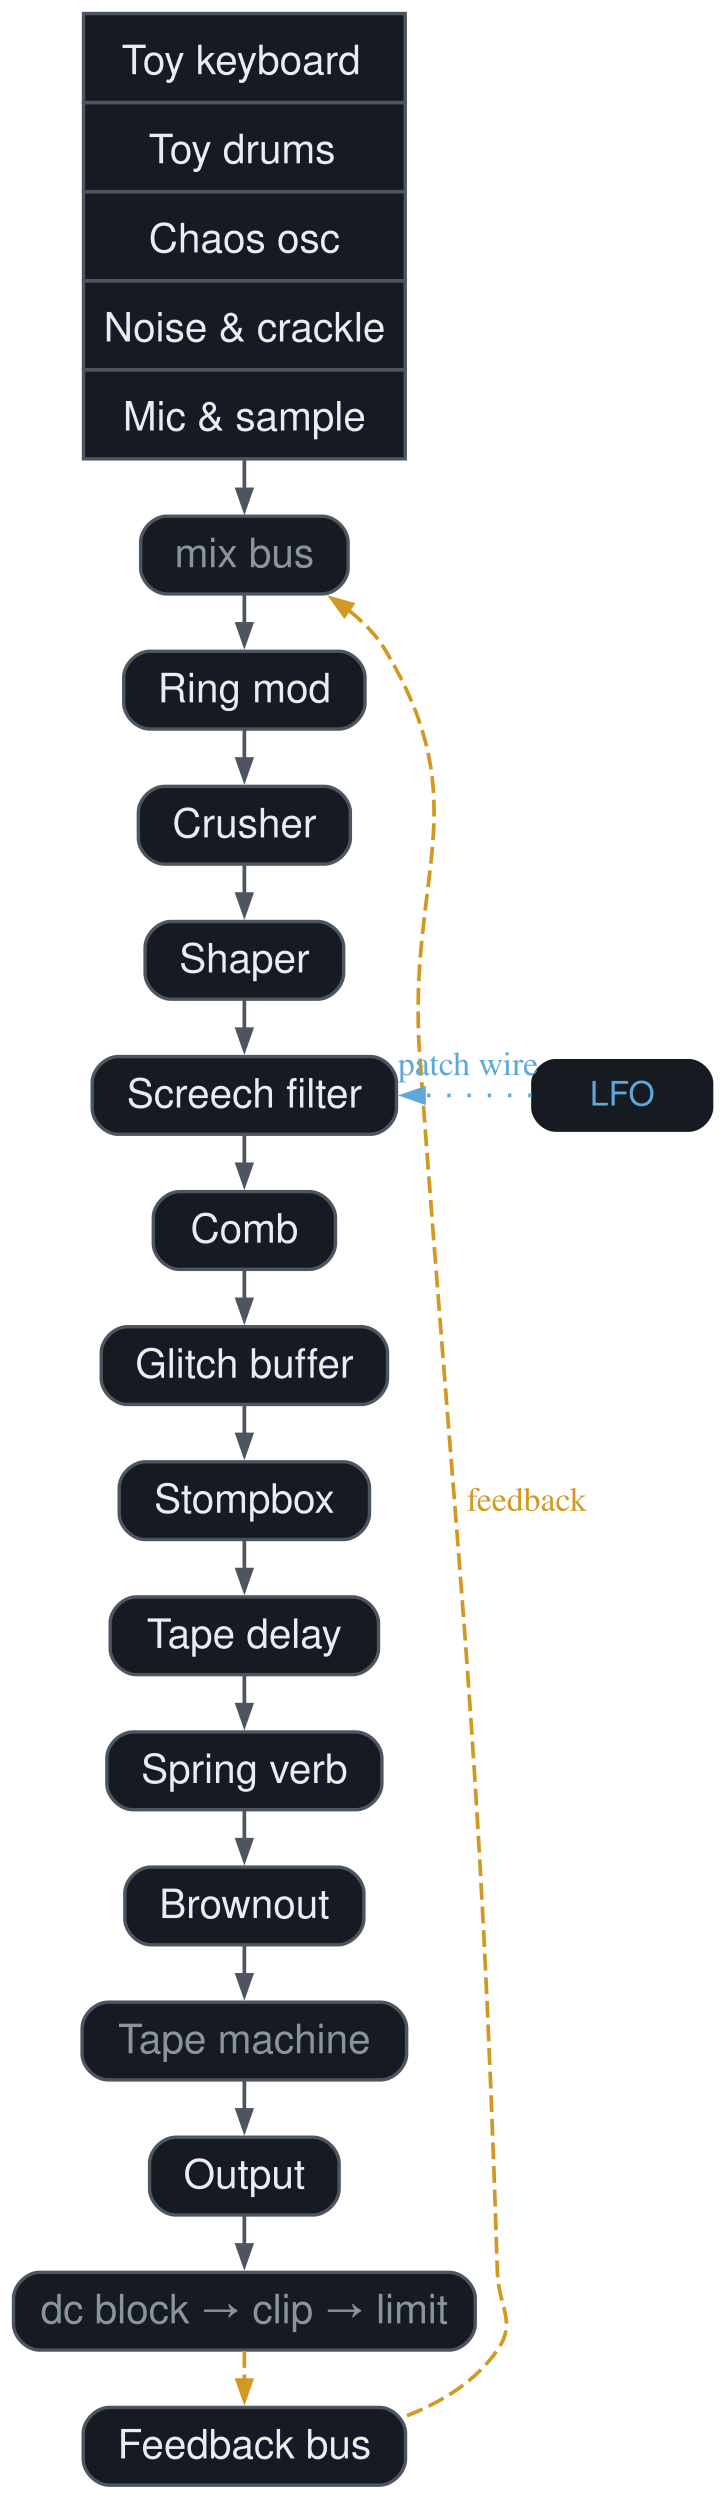
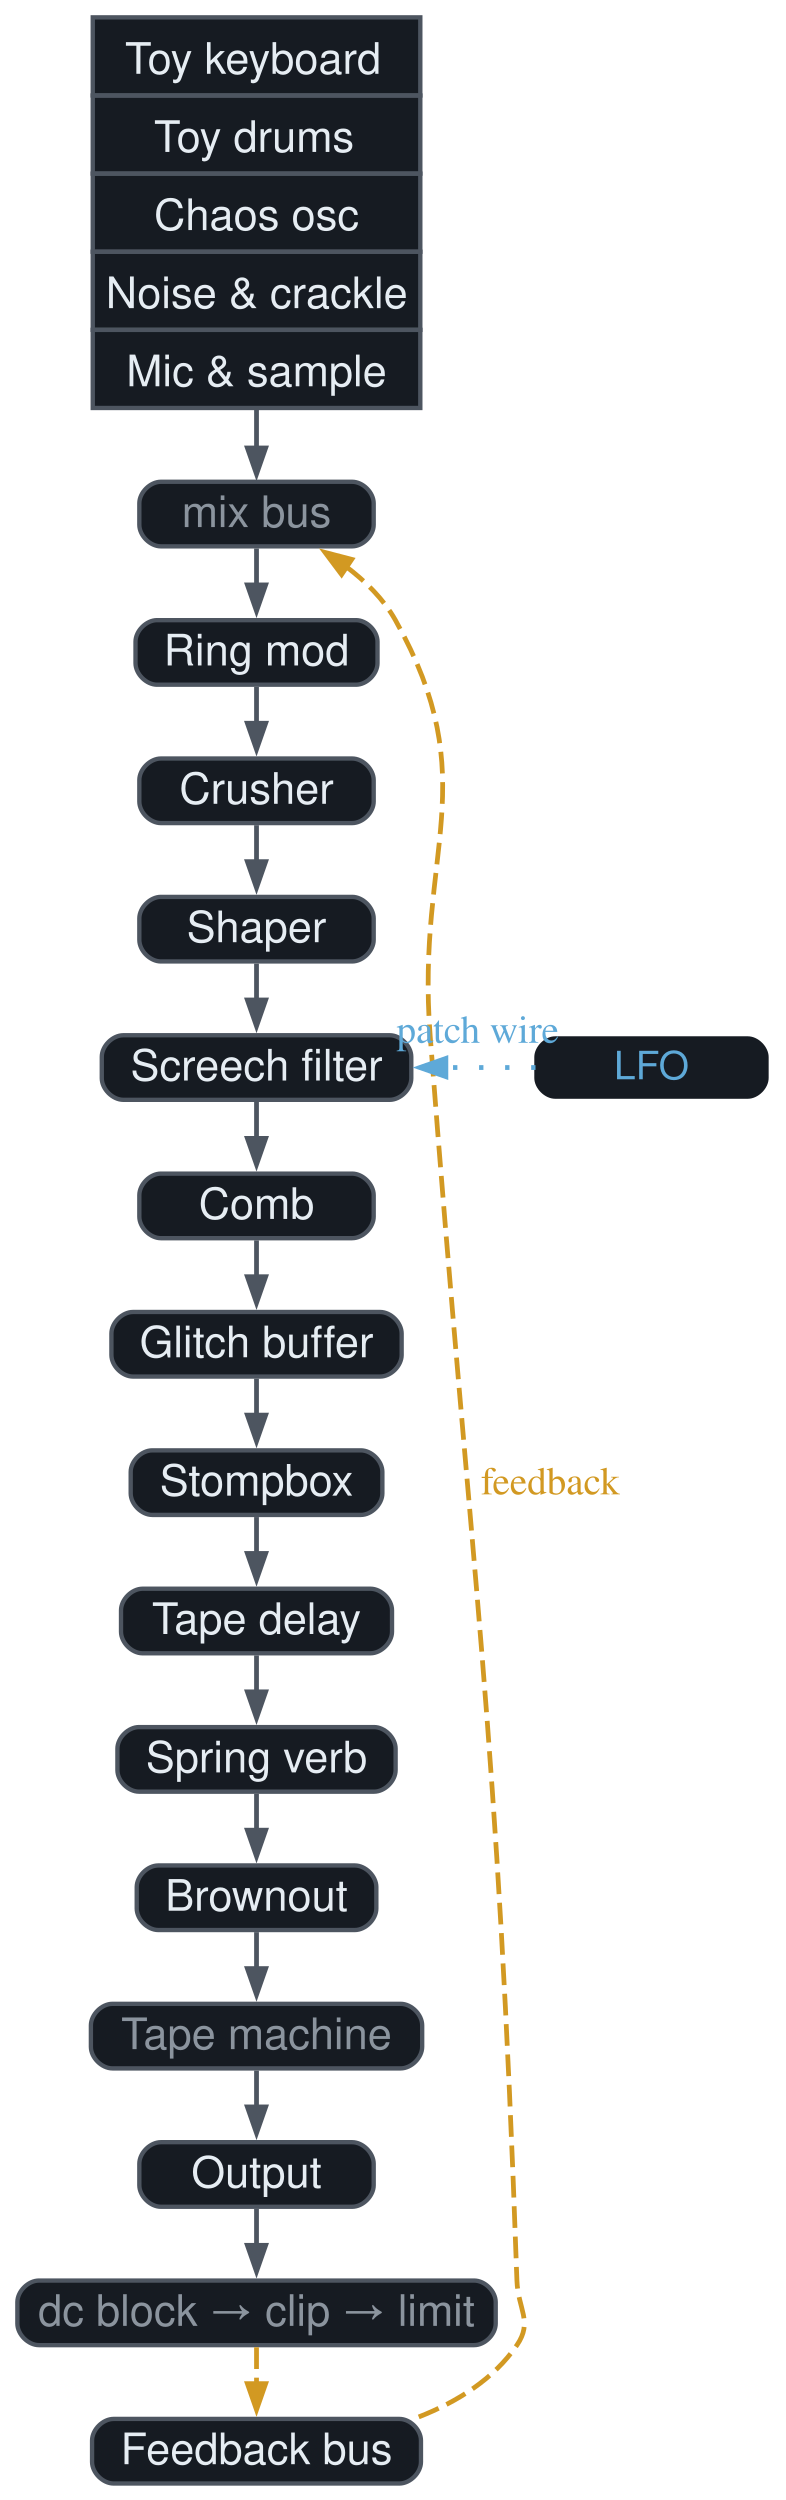
- <svg xmlns="http://www.w3.org/2000/svg" xmlns:xlink="http://www.w3.org/1999/xlink" width="215pt" height="741pt" viewBox="0.00 0.00 215.00 741.00">
-   <g id="graph0" class="graph" transform="scale(1 1) rotate(0) translate(4 736.6)">
+ <svg xmlns="http://www.w3.org/2000/svg" xmlns:xlink="http://www.w3.org/1999/xlink" width="181pt" height="576pt" viewBox="0.00 0.00 181.00 576.00">
+   <g id="graph0" class="graph" transform="scale(1 1) rotate(0) translate(4 572.2)">
    <g id="node1" class="node">
-       <path fill="#161b22" stroke="none" d="M104.11,-732.6C104.11,-732.6 32.75,-732.6 32.75,-732.6 26.75,-732.6 20.75,-726.6 20.75,-720.6 20.75,-720.6 20.75,-612.6 20.75,-612.6 20.75,-606.6 26.75,-600.6 32.75,-600.6 32.75,-600.6 104.11,-600.6 104.11,-600.6 110.11,-600.6 116.11,-606.6 116.11,-612.6 116.11,-612.6 116.11,-720.6 116.11,-720.6 116.11,-726.6 110.11,-732.6 104.11,-732.6" />
-       <polygon fill="#161b22" stroke="none" points="20.75,-600.6 20.75,-732.6 116.11,-732.6 116.11,-600.6 20.75,-600.6" />
+       <path fill="#161b22" stroke="none" d="M80.84,-568.2C80.84,-568.2 29.37,-568.2 29.37,-568.2 23.37,-568.2 17.37,-562.2 17.37,-556.2 17.37,-556.2 17.37,-490.2 17.37,-490.2 17.37,-484.2 23.37,-478.2 29.37,-478.2 29.37,-478.2 80.84,-478.2 80.84,-478.2 86.84,-478.2 92.84,-484.2 92.84,-490.2 92.84,-490.2 92.84,-556.2 92.84,-556.2 92.84,-562.2 86.84,-568.2 80.84,-568.2" />
+       <polygon fill="#161b22" stroke="none" points="17.37,-478.2 17.37,-568.2 92.84,-568.2 92.84,-478.2 17.37,-478.2" />
      <g id="a_node1_5">
        <a xlink:href="#group-Toy-keyboard" xlink:title="Toy keyboard">
-           <polygon fill="none" stroke="#4d5560" points="20.75,-706.2 20.75,-732.6 116.11,-732.6 116.11,-706.2 20.75,-706.2" />
-           <text xml:space="preserve" text-anchor="start" x="32.08" y="-714.6" font-family="Helvetica,sans-Serif" font-size="12.00" fill="#e6edf3">Toy keyboard</text>
+           <polygon fill="none" stroke="#4d5560" points="17.37,-550.2 17.37,-568.2 92.84,-568.2 92.84,-550.2 17.37,-550.2" />
+           <text xml:space="preserve" text-anchor="start" x="24.81" y="-555.2" font-family="Helvetica,sans-Serif" font-size="10.00" fill="#e6edf3">Toy keyboard</text>
        </a>
      </g>
      <g id="a_node1_6">
        <a xlink:href="#group-Toy-drums" xlink:title="Toy drums">
-           <polygon fill="none" stroke="#4d5560" points="20.75,-679.8 20.75,-706.2 116.11,-706.2 116.11,-679.8 20.75,-679.8" />
-           <text xml:space="preserve" text-anchor="start" x="40.09" y="-688.2" font-family="Helvetica,sans-Serif" font-size="12.00" fill="#e6edf3">Toy drums</text>
+           <polygon fill="none" stroke="#4d5560" points="17.37,-532.2 17.37,-550.2 92.84,-550.2 92.84,-532.2 17.37,-532.2" />
+           <text xml:space="preserve" text-anchor="start" x="31.49" y="-537.2" font-family="Helvetica,sans-Serif" font-size="10.00" fill="#e6edf3">Toy drums</text>
        </a>
      </g>
      <g id="a_node1_7">
        <a xlink:href="#group-Chaos-osc" xlink:title="Chaos osc">
-           <polygon fill="none" stroke="#4d5560" points="20.75,-653.4 20.75,-679.8 116.11,-679.8 116.11,-653.4 20.75,-653.4" />
-           <text xml:space="preserve" text-anchor="start" x="40.08" y="-661.8" font-family="Helvetica,sans-Serif" font-size="12.00" fill="#e6edf3">Chaos osc</text>
+           <polygon fill="none" stroke="#4d5560" points="17.37,-514.2 17.37,-532.2 92.84,-532.2 92.84,-514.2 17.37,-514.2" />
+           <text xml:space="preserve" text-anchor="start" x="31.48" y="-519.2" font-family="Helvetica,sans-Serif" font-size="10.00" fill="#e6edf3">Chaos osc</text>
        </a>
      </g>
      <g id="a_node1_8">
        <a xlink:href="#group-Noise-crackle" xlink:title="Noise &amp; crackle">
-           <polygon fill="none" stroke="#4d5560" points="20.75,-627 20.75,-653.4 116.11,-653.4 116.11,-627 20.75,-627" />
-           <text xml:space="preserve" text-anchor="start" x="26.75" y="-635.4" font-family="Helvetica,sans-Serif" font-size="12.00" fill="#e6edf3">Noise &amp; crackle</text>
+           <polygon fill="none" stroke="#4d5560" points="17.37,-496.2 17.37,-514.2 92.84,-514.2 92.84,-496.2 17.37,-496.2" />
+           <text xml:space="preserve" text-anchor="start" x="20.37" y="-501.2" font-family="Helvetica,sans-Serif" font-size="10.00" fill="#e6edf3">Noise &amp; crackle</text>
        </a>
      </g>
      <g id="a_node1_9">
        <a xlink:href="#group-Mic-sample" xlink:title="Mic &amp; sample">
-           <polygon fill="none" stroke="#4d5560" points="20.75,-600.6 20.75,-627 116.11,-627 116.11,-600.6 20.75,-600.6" />
-           <text xml:space="preserve" text-anchor="start" x="32.42" y="-609" font-family="Helvetica,sans-Serif" font-size="12.00" fill="#e6edf3">Mic &amp; sample</text>
+           <polygon fill="none" stroke="#4d5560" points="17.37,-478.2 17.37,-496.2 92.84,-496.2 92.84,-478.2 17.37,-478.2" />
+           <text xml:space="preserve" text-anchor="start" x="25.1" y="-483.2" font-family="Helvetica,sans-Serif" font-size="10.00" fill="#e6edf3">Mic &amp; sample</text>
        </a>
      </g>
    </g>
    <g id="node2" class="node">
-       <path fill="#161b22" stroke="#4d5560" d="M91.5,-583.6C91.5,-583.6 45.36,-583.6 45.36,-583.6 41.52,-583.6 37.68,-579.76 37.68,-575.92 37.68,-575.92 37.68,-568.24 37.68,-568.24 37.68,-564.4 41.52,-560.56 45.36,-560.56 45.36,-560.56 91.5,-560.56 91.5,-560.56 95.34,-560.56 99.18,-564.4 99.18,-568.24 99.18,-568.24 99.18,-575.92 99.18,-575.92 99.18,-579.76 95.34,-583.6 91.5,-583.6" />
-       <text xml:space="preserve" text-anchor="middle" x="68.43" y="-568.48" font-family="Helvetica,sans-Serif" font-size="12.00" fill="#8b949e">mix bus</text>
+       <path fill="#161b22" stroke="#4d5560" d="M77.14,-461.2C77.14,-461.2 33.06,-461.2 33.06,-461.2 30.58,-461.2 28.1,-458.72 28.1,-456.24 28.1,-456.24 28.1,-451.28 28.1,-451.28 28.1,-448.8 30.58,-446.32 33.06,-446.32 33.06,-446.32 77.14,-446.32 77.14,-446.32 79.62,-446.32 82.1,-448.8 82.1,-451.28 82.1,-451.28 82.1,-456.24 82.1,-456.24 82.1,-458.72 79.62,-461.2 77.14,-461.2" />
+       <text xml:space="preserve" text-anchor="middle" x="55.1" y="-450.76" font-family="Helvetica,sans-Serif" font-size="10.00" fill="#8b949e">mix bus</text>
    </g>
    <g id="edge1" class="edge">
-       <path fill="none" stroke="#4d5560" stroke-width="1.1" d="M68.43,-600.84C68.43,-597.52 68.43,-594.35 68.43,-591.42" />
-       <polygon fill="#4d5560" stroke="#4d5560" stroke-width="1.1" points="70.53,-591.54 68.43,-585.54 66.33,-591.54 70.53,-591.54" />
+       <path fill="none" stroke="#4d5560" stroke-width="1.1" d="M55.1,-478.35C55.1,-475.03 55.1,-471.85 55.1,-468.96" />
+       <polygon fill="#4d5560" stroke="#4d5560" stroke-width="1.1" points="57.2,-468.99 55.1,-462.99 53,-468.99 57.2,-468.99" />
    </g>
    <g id="node3" class="node">
      <g id="a_node3">
        <a xlink:href="#group-Ring-mod" xlink:title="Ring mod">
-           <path fill="#161b22" stroke="#4d5560" d="M96.51,-543.56C96.51,-543.56 40.35,-543.56 40.35,-543.56 36.51,-543.56 32.67,-539.72 32.67,-535.88 32.67,-535.88 32.67,-528.2 32.67,-528.2 32.67,-524.36 36.51,-520.52 40.35,-520.52 40.35,-520.52 96.51,-520.52 96.51,-520.52 100.35,-520.52 104.19,-524.36 104.19,-528.2 104.19,-528.2 104.19,-535.88 104.19,-535.88 104.19,-539.72 100.35,-543.56 96.51,-543.56" />
-           <text xml:space="preserve" text-anchor="middle" x="68.43" y="-528.44" font-family="Helvetica,sans-Serif" font-size="12.00" fill="#e6edf3">Ring mod</text>
+           <path fill="#161b22" stroke="#4d5560" d="M78.02,-429.32C78.02,-429.32 32.18,-429.32 32.18,-429.32 29.7,-429.32 27.22,-426.84 27.22,-424.36 27.22,-424.36 27.22,-419.4 27.22,-419.4 27.22,-416.92 29.7,-414.44 32.18,-414.44 32.18,-414.44 78.02,-414.44 78.02,-414.44 80.5,-414.44 82.98,-416.92 82.98,-419.4 82.98,-419.4 82.98,-424.36 82.98,-424.36 82.98,-426.84 80.5,-429.32 78.02,-429.32" />
+           <text xml:space="preserve" text-anchor="middle" x="55.1" y="-418.88" font-family="Helvetica,sans-Serif" font-size="10.00" fill="#e6edf3">Ring mod</text>
        </a>
      </g>
    </g>
    <g id="edge2" class="edge">
-       <path fill="none" stroke="#4d5560" stroke-width="1.1" d="M68.43,-560.28C68.43,-557.57 68.43,-554.59 68.43,-551.62" />
-       <polygon fill="#4d5560" stroke="#4d5560" stroke-width="1.1" points="70.53,-551.66 68.43,-545.66 66.33,-551.66 70.53,-551.66" />
+       <path fill="none" stroke="#4d5560" stroke-width="1.1" d="M55.1,-445.83C55.1,-443.27 55.1,-440.25 55.1,-437.27" />
+       <polygon fill="#4d5560" stroke="#4d5560" stroke-width="1.1" points="57.2,-437.44 55.1,-431.44 53,-437.44 57.2,-437.44" />
    </g>
    <g id="node4" class="node">
      <g id="a_node4">
        <a xlink:href="#group-Crusher" xlink:title="Crusher">
-           <path fill="#161b22" stroke="#4d5560" d="M92.17,-503.52C92.17,-503.52 44.69,-503.52 44.69,-503.52 40.85,-503.52 37.01,-499.68 37.01,-495.84 37.01,-495.84 37.01,-488.16 37.01,-488.16 37.01,-484.32 40.85,-480.48 44.69,-480.48 44.69,-480.48 92.17,-480.48 92.17,-480.48 96.01,-480.48 99.85,-484.32 99.85,-488.16 99.85,-488.16 99.85,-495.84 99.85,-495.84 99.85,-499.68 96.01,-503.52 92.17,-503.52" />
-           <text xml:space="preserve" text-anchor="middle" x="68.43" y="-488.4" font-family="Helvetica,sans-Serif" font-size="12.00" fill="#e6edf3">Crusher</text>
+           <path fill="#161b22" stroke="#4d5560" d="M77.14,-397.44C77.14,-397.44 33.06,-397.44 33.06,-397.44 30.58,-397.44 28.1,-394.96 28.1,-392.48 28.1,-392.48 28.1,-387.52 28.1,-387.52 28.1,-385.04 30.58,-382.56 33.06,-382.56 33.06,-382.56 77.14,-382.56 77.14,-382.56 79.62,-382.56 82.1,-385.04 82.1,-387.52 82.1,-387.52 82.1,-392.48 82.1,-392.48 82.1,-394.96 79.62,-397.44 77.14,-397.44" />
+           <text xml:space="preserve" text-anchor="middle" x="55.1" y="-387" font-family="Helvetica,sans-Serif" font-size="10.00" fill="#e6edf3">Crusher</text>
        </a>
      </g>
    </g>
    <g id="edge3" class="edge">
-       <path fill="none" stroke="#4d5560" stroke-width="1.1" d="M68.43,-520.24C68.43,-517.53 68.43,-514.55 68.43,-511.58" />
-       <polygon fill="#4d5560" stroke="#4d5560" stroke-width="1.1" points="70.53,-511.62 68.43,-505.62 66.33,-511.62 70.53,-511.62" />
+       <path fill="none" stroke="#4d5560" stroke-width="1.1" d="M55.1,-413.95C55.1,-411.39 55.1,-408.37 55.1,-405.39" />
+       <polygon fill="#4d5560" stroke="#4d5560" stroke-width="1.1" points="57.2,-405.56 55.1,-399.56 53,-405.56 57.2,-405.56" />
    </g>
    <g id="node5" class="node">
      <g id="a_node5">
        <a xlink:href="#group-Shaper" xlink:title="Shaper">
-           <path fill="#161b22" stroke="#4d5560" d="M90.18,-463.48C90.18,-463.48 46.68,-463.48 46.68,-463.48 42.84,-463.48 39,-459.64 39,-455.8 39,-455.8 39,-448.12 39,-448.12 39,-444.28 42.84,-440.44 46.68,-440.44 46.68,-440.44 90.18,-440.44 90.18,-440.44 94.02,-440.44 97.86,-444.28 97.86,-448.12 97.86,-448.12 97.86,-455.8 97.86,-455.8 97.86,-459.64 94.02,-463.48 90.18,-463.48" />
-           <text xml:space="preserve" text-anchor="middle" x="68.43" y="-448.36" font-family="Helvetica,sans-Serif" font-size="12.00" fill="#e6edf3">Shaper</text>
+           <path fill="#161b22" stroke="#4d5560" d="M77.14,-365.56C77.14,-365.56 33.06,-365.56 33.06,-365.56 30.58,-365.56 28.1,-363.08 28.1,-360.6 28.1,-360.6 28.1,-355.64 28.1,-355.64 28.1,-353.16 30.58,-350.68 33.06,-350.68 33.06,-350.68 77.14,-350.68 77.14,-350.68 79.62,-350.68 82.1,-353.16 82.1,-355.64 82.1,-355.64 82.1,-360.6 82.1,-360.6 82.1,-363.08 79.62,-365.56 77.14,-365.56" />
+           <text xml:space="preserve" text-anchor="middle" x="55.1" y="-355.12" font-family="Helvetica,sans-Serif" font-size="10.00" fill="#e6edf3">Shaper</text>
        </a>
      </g>
    </g>
    <g id="edge4" class="edge">
-       <path fill="none" stroke="#4d5560" stroke-width="1.1" d="M68.43,-480.2C68.43,-477.49 68.43,-474.51 68.43,-471.54" />
-       <polygon fill="#4d5560" stroke="#4d5560" stroke-width="1.1" points="70.53,-471.58 68.43,-465.58 66.33,-471.58 70.53,-471.58" />
+       <path fill="none" stroke="#4d5560" stroke-width="1.1" d="M55.1,-382.07C55.1,-379.51 55.1,-376.49 55.1,-373.51" />
+       <polygon fill="#4d5560" stroke="#4d5560" stroke-width="1.1" points="57.2,-373.68 55.1,-367.68 53,-373.68 57.2,-373.68" />
    </g>
    <g id="node6" class="node">
      <g id="a_node6">
        <a xlink:href="#group-Screech-filter" xlink:title="Screech filter">
-           <path fill="#161b22" stroke="#4d5560" d="M105.84,-423.44C105.84,-423.44 31.01,-423.44 31.01,-423.44 27.17,-423.44 23.33,-419.6 23.33,-415.76 23.33,-415.76 23.33,-408.08 23.33,-408.08 23.33,-404.24 27.17,-400.4 31.01,-400.4 31.01,-400.4 105.84,-400.4 105.84,-400.4 109.68,-400.4 113.52,-404.24 113.52,-408.08 113.52,-408.08 113.52,-415.76 113.52,-415.76 113.52,-419.6 109.68,-423.44 105.84,-423.44" />
-           <text xml:space="preserve" text-anchor="middle" x="68.43" y="-408.32" font-family="Helvetica,sans-Serif" font-size="12.00" fill="#e6edf3">Screech filter</text>
+           <path fill="#161b22" stroke="#4d5560" d="M85.8,-333.68C85.8,-333.68 24.41,-333.68 24.41,-333.68 21.93,-333.68 19.45,-331.2 19.45,-328.72 19.45,-328.72 19.45,-323.76 19.45,-323.76 19.45,-321.28 21.93,-318.8 24.41,-318.8 24.41,-318.8 85.8,-318.8 85.8,-318.8 88.28,-318.8 90.76,-321.28 90.76,-323.76 90.76,-323.76 90.76,-328.72 90.76,-328.72 90.76,-331.2 88.28,-333.68 85.8,-333.68" />
+           <text xml:space="preserve" text-anchor="middle" x="55.1" y="-323.24" font-family="Helvetica,sans-Serif" font-size="10.00" fill="#e6edf3">Screech filter</text>
        </a>
      </g>
    </g>
    <g id="edge5" class="edge">
-       <path fill="none" stroke="#4d5560" stroke-width="1.1" d="M68.43,-440.16C68.43,-437.45 68.43,-434.47 68.43,-431.5" />
-       <polygon fill="#4d5560" stroke="#4d5560" stroke-width="1.1" points="70.53,-431.54 68.43,-425.54 66.33,-431.54 70.53,-431.54" />
+       <path fill="none" stroke="#4d5560" stroke-width="1.1" d="M55.1,-350.19C55.1,-347.63 55.1,-344.61 55.1,-341.63" />
+       <polygon fill="#4d5560" stroke="#4d5560" stroke-width="1.1" points="57.2,-341.8 55.1,-335.8 53,-341.8 57.2,-341.8" />
    </g>
    <g id="node7" class="node">
      <g id="a_node7">
        <a xlink:href="#group-Comb" xlink:title="Comb">
-           <path fill="#161b22" stroke="#4d5560" d="M87.75,-383.4C87.75,-383.4 49.11,-383.4 49.11,-383.4 45.27,-383.4 41.43,-379.56 41.43,-375.72 41.43,-375.72 41.43,-368.04 41.43,-368.04 41.43,-364.2 45.27,-360.36 49.11,-360.36 49.11,-360.36 87.75,-360.36 87.75,-360.36 91.59,-360.36 95.43,-364.2 95.43,-368.04 95.43,-368.04 95.43,-375.72 95.43,-375.72 95.43,-379.56 91.59,-383.4 87.75,-383.4" />
-           <text xml:space="preserve" text-anchor="middle" x="68.43" y="-368.28" font-family="Helvetica,sans-Serif" font-size="12.00" fill="#e6edf3">Comb</text>
+           <path fill="#161b22" stroke="#4d5560" d="M77.14,-301.8C77.14,-301.8 33.06,-301.8 33.06,-301.8 30.58,-301.8 28.1,-299.32 28.1,-296.84 28.1,-296.84 28.1,-291.88 28.1,-291.88 28.1,-289.4 30.58,-286.92 33.06,-286.92 33.06,-286.92 77.14,-286.92 77.14,-286.92 79.62,-286.92 82.1,-289.4 82.1,-291.88 82.1,-291.88 82.1,-296.84 82.1,-296.84 82.1,-299.32 79.62,-301.8 77.14,-301.8" />
+           <text xml:space="preserve" text-anchor="middle" x="55.1" y="-291.36" font-family="Helvetica,sans-Serif" font-size="10.00" fill="#e6edf3">Comb</text>
        </a>
      </g>
    </g>
    <g id="edge6" class="edge">
-       <path fill="none" stroke="#4d5560" stroke-width="1.1" d="M68.43,-400.12C68.43,-397.41 68.43,-394.43 68.43,-391.46" />
-       <polygon fill="#4d5560" stroke="#4d5560" stroke-width="1.1" points="70.53,-391.5 68.43,-385.5 66.33,-391.5 70.53,-391.5" />
+       <path fill="none" stroke="#4d5560" stroke-width="1.1" d="M55.1,-318.31C55.1,-315.75 55.1,-312.73 55.1,-309.75" />
+       <polygon fill="#4d5560" stroke="#4d5560" stroke-width="1.1" points="57.2,-309.92 55.1,-303.92 53,-309.92 57.2,-309.92" />
    </g>
    <g id="node8" class="node">
      <g id="a_node8">
        <a xlink:href="#group-Glitch-buffer" xlink:title="Glitch buffer">
-           <path fill="#161b22" stroke="#4d5560" d="M103.17,-343.36C103.17,-343.36 33.68,-343.36 33.68,-343.36 29.84,-343.36 26,-339.52 26,-335.68 26,-335.68 26,-328 26,-328 26,-324.16 29.84,-320.32 33.68,-320.32 33.68,-320.32 103.17,-320.32 103.17,-320.32 107.01,-320.32 110.85,-324.16 110.85,-328 110.85,-328 110.85,-335.68 110.85,-335.68 110.85,-339.52 107.01,-343.36 103.17,-343.36" />
-           <text xml:space="preserve" text-anchor="middle" x="68.43" y="-328.24" font-family="Helvetica,sans-Serif" font-size="12.00" fill="#e6edf3">Glitch buffer</text>
+           <path fill="#161b22" stroke="#4d5560" d="M83.58,-269.92C83.58,-269.92 26.63,-269.92 26.63,-269.92 24.15,-269.92 21.67,-267.44 21.67,-264.96 21.67,-264.96 21.67,-260 21.67,-260 21.67,-257.52 24.15,-255.04 26.63,-255.04 26.63,-255.04 83.58,-255.04 83.58,-255.04 86.06,-255.04 88.54,-257.52 88.54,-260 88.54,-260 88.54,-264.96 88.54,-264.96 88.54,-267.44 86.06,-269.92 83.58,-269.92" />
+           <text xml:space="preserve" text-anchor="middle" x="55.1" y="-259.48" font-family="Helvetica,sans-Serif" font-size="10.00" fill="#e6edf3">Glitch buffer</text>
        </a>
      </g>
    </g>
    <g id="edge7" class="edge">
-       <path fill="none" stroke="#4d5560" stroke-width="1.1" d="M68.43,-360.08C68.43,-357.37 68.43,-354.39 68.43,-351.42" />
-       <polygon fill="#4d5560" stroke="#4d5560" stroke-width="1.1" points="70.53,-351.46 68.43,-345.46 66.33,-351.46 70.53,-351.46" />
+       <path fill="none" stroke="#4d5560" stroke-width="1.1" d="M55.1,-286.43C55.1,-283.87 55.1,-280.85 55.1,-277.87" />
+       <polygon fill="#4d5560" stroke="#4d5560" stroke-width="1.1" points="57.2,-278.04 55.1,-272.04 53,-278.04 57.2,-278.04" />
    </g>
    <g id="node9" class="node">
      <g id="a_node9">
        <a xlink:href="#group-Stompbox" xlink:title="Stompbox">
-           <path fill="#161b22" stroke="#4d5560" d="M97.84,-303.32C97.84,-303.32 39.01,-303.32 39.01,-303.32 35.17,-303.32 31.33,-299.48 31.33,-295.64 31.33,-295.64 31.33,-287.96 31.33,-287.96 31.33,-284.12 35.17,-280.28 39.01,-280.28 39.01,-280.28 97.84,-280.28 97.84,-280.28 101.68,-280.28 105.52,-284.12 105.52,-287.96 105.52,-287.96 105.52,-295.64 105.52,-295.64 105.52,-299.48 101.68,-303.32 97.84,-303.32" />
-           <text xml:space="preserve" text-anchor="middle" x="68.43" y="-288.2" font-family="Helvetica,sans-Serif" font-size="12.00" fill="#e6edf3">Stompbox</text>
+           <path fill="#161b22" stroke="#4d5560" d="M79.14,-238.04C79.14,-238.04 31.07,-238.04 31.07,-238.04 28.59,-238.04 26.11,-235.56 26.11,-233.08 26.11,-233.08 26.11,-228.12 26.11,-228.12 26.11,-225.64 28.59,-223.16 31.07,-223.16 31.07,-223.16 79.14,-223.16 79.14,-223.16 81.62,-223.16 84.1,-225.64 84.1,-228.12 84.1,-228.12 84.1,-233.08 84.1,-233.08 84.1,-235.56 81.62,-238.04 79.14,-238.04" />
+           <text xml:space="preserve" text-anchor="middle" x="55.1" y="-227.6" font-family="Helvetica,sans-Serif" font-size="10.00" fill="#e6edf3">Stompbox</text>
        </a>
      </g>
    </g>
    <g id="edge8" class="edge">
-       <path fill="none" stroke="#4d5560" stroke-width="1.1" d="M68.43,-320.04C68.43,-317.33 68.43,-314.35 68.43,-311.38" />
-       <polygon fill="#4d5560" stroke="#4d5560" stroke-width="1.1" points="70.53,-311.42 68.43,-305.42 66.33,-311.42 70.53,-311.42" />
+       <path fill="none" stroke="#4d5560" stroke-width="1.1" d="M55.1,-254.55C55.1,-251.99 55.1,-248.97 55.1,-245.99" />
+       <polygon fill="#4d5560" stroke="#4d5560" stroke-width="1.1" points="57.2,-246.16 55.1,-240.16 53,-246.16 57.2,-246.16" />
    </g>
    <g id="node10" class="node">
      <g id="a_node10">
        <a xlink:href="#group-Tape-delay" xlink:title="Tape delay">
-           <path fill="#161b22" stroke="#4d5560" d="M100.51,-263.28C100.51,-263.28 36.34,-263.28 36.34,-263.28 32.5,-263.28 28.66,-259.44 28.66,-255.6 28.66,-255.6 28.66,-247.92 28.66,-247.92 28.66,-244.08 32.5,-240.24 36.34,-240.24 36.34,-240.24 100.51,-240.24 100.51,-240.24 104.35,-240.24 108.19,-244.08 108.19,-247.92 108.19,-247.92 108.19,-255.6 108.19,-255.6 108.19,-259.44 104.35,-263.28 100.51,-263.28" />
-           <text xml:space="preserve" text-anchor="middle" x="68.43" y="-248.16" font-family="Helvetica,sans-Serif" font-size="12.00" fill="#e6edf3">Tape delay</text>
+           <path fill="#161b22" stroke="#4d5560" d="M81.36,-206.16C81.36,-206.16 28.84,-206.16 28.84,-206.16 26.36,-206.16 23.88,-203.68 23.88,-201.2 23.88,-201.2 23.88,-196.24 23.88,-196.24 23.88,-193.76 26.36,-191.28 28.84,-191.28 28.84,-191.28 81.36,-191.28 81.36,-191.28 83.84,-191.28 86.32,-193.76 86.32,-196.24 86.32,-196.24 86.32,-201.2 86.32,-201.2 86.32,-203.68 83.84,-206.16 81.36,-206.16" />
+           <text xml:space="preserve" text-anchor="middle" x="55.1" y="-195.72" font-family="Helvetica,sans-Serif" font-size="10.00" fill="#e6edf3">Tape delay</text>
        </a>
      </g>
    </g>
    <g id="edge9" class="edge">
-       <path fill="none" stroke="#4d5560" stroke-width="1.1" d="M68.43,-280C68.43,-277.29 68.43,-274.31 68.43,-271.34" />
-       <polygon fill="#4d5560" stroke="#4d5560" stroke-width="1.1" points="70.53,-271.38 68.43,-265.38 66.33,-271.38 70.53,-271.38" />
+       <path fill="none" stroke="#4d5560" stroke-width="1.1" d="M55.1,-222.67C55.1,-220.11 55.1,-217.09 55.1,-214.11" />
+       <polygon fill="#4d5560" stroke="#4d5560" stroke-width="1.1" points="57.2,-214.28 55.1,-208.28 53,-214.28 57.2,-214.28" />
    </g>
    <g id="node11" class="node">
      <g id="a_node11">
        <a xlink:href="#group-Spring-verb" xlink:title="Spring verb">
-           <path fill="#161b22" stroke="#4d5560" d="M101.51,-223.24C101.51,-223.24 35.35,-223.24 35.35,-223.24 31.51,-223.24 27.67,-219.4 27.67,-215.56 27.67,-215.56 27.67,-207.88 27.67,-207.88 27.67,-204.04 31.51,-200.2 35.35,-200.2 35.35,-200.2 101.51,-200.2 101.51,-200.2 105.35,-200.2 109.19,-204.04 109.19,-207.88 109.19,-207.88 109.19,-215.56 109.19,-215.56 109.19,-219.4 105.35,-223.24 101.51,-223.24" />
-           <text xml:space="preserve" text-anchor="middle" x="68.43" y="-208.12" font-family="Helvetica,sans-Serif" font-size="12.00" fill="#e6edf3">Spring verb</text>
+           <path fill="#161b22" stroke="#4d5560" d="M82.19,-174.28C82.19,-174.28 28.01,-174.28 28.01,-174.28 25.53,-174.28 23.05,-171.8 23.05,-169.32 23.05,-169.32 23.05,-164.36 23.05,-164.36 23.05,-161.88 25.53,-159.4 28.01,-159.4 28.01,-159.4 82.19,-159.4 82.19,-159.4 84.67,-159.4 87.15,-161.88 87.15,-164.36 87.15,-164.36 87.15,-169.32 87.15,-169.32 87.15,-171.8 84.67,-174.28 82.19,-174.28" />
+           <text xml:space="preserve" text-anchor="middle" x="55.1" y="-163.84" font-family="Helvetica,sans-Serif" font-size="10.00" fill="#e6edf3">Spring verb</text>
        </a>
      </g>
    </g>
    <g id="edge10" class="edge">
-       <path fill="none" stroke="#4d5560" stroke-width="1.1" d="M68.43,-239.96C68.43,-237.25 68.43,-234.27 68.43,-231.3" />
-       <polygon fill="#4d5560" stroke="#4d5560" stroke-width="1.1" points="70.53,-231.34 68.43,-225.34 66.33,-231.34 70.53,-231.34" />
+       <path fill="none" stroke="#4d5560" stroke-width="1.1" d="M55.1,-190.79C55.1,-188.23 55.1,-185.21 55.1,-182.23" />
+       <polygon fill="#4d5560" stroke="#4d5560" stroke-width="1.1" points="57.2,-182.4 55.1,-176.4 53,-182.4 57.2,-182.4" />
    </g>
    <g id="node12" class="node">
      <g id="a_node12">
        <a xlink:href="#group-Brownout" xlink:title="Brownout">
-           <path fill="#161b22" stroke="#4d5560" d="M96.18,-183.2C96.18,-183.2 40.68,-183.2 40.68,-183.2 36.84,-183.2 33,-179.36 33,-175.52 33,-175.52 33,-167.84 33,-167.84 33,-164 36.84,-160.16 40.68,-160.16 40.68,-160.16 96.18,-160.16 96.18,-160.16 100.02,-160.16 103.86,-164 103.86,-167.84 103.86,-167.84 103.86,-175.52 103.86,-175.52 103.86,-179.36 100.02,-183.2 96.18,-183.2" />
-           <text xml:space="preserve" text-anchor="middle" x="68.43" y="-168.08" font-family="Helvetica,sans-Serif" font-size="12.00" fill="#e6edf3">Brownout</text>
+           <path fill="#161b22" stroke="#4d5560" d="M77.75,-142.4C77.75,-142.4 32.46,-142.4 32.46,-142.4 29.98,-142.4 27.5,-139.92 27.5,-137.44 27.5,-137.44 27.5,-132.48 27.5,-132.48 27.5,-130 29.98,-127.52 32.46,-127.52 32.46,-127.52 77.75,-127.52 77.75,-127.52 80.23,-127.52 82.71,-130 82.71,-132.48 82.71,-132.48 82.71,-137.44 82.71,-137.44 82.71,-139.92 80.23,-142.4 77.75,-142.4" />
+           <text xml:space="preserve" text-anchor="middle" x="55.1" y="-131.96" font-family="Helvetica,sans-Serif" font-size="10.00" fill="#e6edf3">Brownout</text>
        </a>
      </g>
    </g>
    <g id="edge11" class="edge">
-       <path fill="none" stroke="#4d5560" stroke-width="1.1" d="M68.43,-199.92C68.43,-197.21 68.43,-194.23 68.43,-191.26" />
-       <polygon fill="#4d5560" stroke="#4d5560" stroke-width="1.1" points="70.53,-191.3 68.43,-185.3 66.33,-191.3 70.53,-191.3" />
+       <path fill="none" stroke="#4d5560" stroke-width="1.1" d="M55.1,-158.91C55.1,-156.35 55.1,-153.33 55.1,-150.35" />
+       <polygon fill="#4d5560" stroke="#4d5560" stroke-width="1.1" points="57.2,-150.52 55.1,-144.52 53,-150.52 57.2,-150.52" />
    </g>
    <g id="node13" class="node">
      <g id="a_node13">
        <a xlink:href="#group-Tape-machine" xlink:title="Tape machine">
-           <path fill="#161b22" stroke="#4d5560" d="M108.85,-143.16C108.85,-143.16 28.01,-143.16 28.01,-143.16 24.17,-143.16 20.33,-139.32 20.33,-135.48 20.33,-135.48 20.33,-127.8 20.33,-127.8 20.33,-123.96 24.17,-120.12 28.01,-120.12 28.01,-120.12 108.85,-120.12 108.85,-120.12 112.69,-120.12 116.53,-123.96 116.53,-127.8 116.53,-127.8 116.53,-135.48 116.53,-135.48 116.53,-139.32 112.69,-143.16 108.85,-143.16" />
-           <text xml:space="preserve" text-anchor="middle" x="68.43" y="-128.04" font-family="Helvetica,sans-Serif" font-size="12.00" fill="#8b949e">Tape machine</text>
+           <path fill="#161b22" stroke="#4d5560" d="M88.31,-110.52C88.31,-110.52 21.9,-110.52 21.9,-110.52 19.42,-110.52 16.94,-108.04 16.94,-105.56 16.94,-105.56 16.94,-100.6 16.94,-100.6 16.94,-98.12 19.42,-95.64 21.9,-95.64 21.9,-95.64 88.31,-95.64 88.31,-95.64 90.79,-95.64 93.27,-98.12 93.27,-100.6 93.27,-100.6 93.27,-105.56 93.27,-105.56 93.27,-108.04 90.79,-110.52 88.31,-110.52" />
+           <text xml:space="preserve" text-anchor="middle" x="55.1" y="-100.08" font-family="Helvetica,sans-Serif" font-size="10.00" fill="#8b949e">Tape machine</text>
        </a>
      </g>
    </g>
    <g id="edge12" class="edge">
-       <path fill="none" stroke="#4d5560" stroke-width="1.1" d="M68.43,-159.88C68.43,-157.17 68.43,-154.19 68.43,-151.22" />
-       <polygon fill="#4d5560" stroke="#4d5560" stroke-width="1.1" points="70.53,-151.26 68.43,-145.26 66.33,-151.26 70.53,-151.26" />
+       <path fill="none" stroke="#4d5560" stroke-width="1.1" d="M55.1,-127.03C55.1,-124.47 55.1,-121.45 55.1,-118.47" />
+       <polygon fill="#4d5560" stroke="#4d5560" stroke-width="1.1" points="57.2,-118.64 55.1,-112.64 53,-118.64 57.2,-118.64" />
    </g>
    <g id="node14" class="node">
      <g id="a_node14">
        <a xlink:href="#group-Output" xlink:title="Output">
-           <path fill="#161b22" stroke="#4d5560" d="M88.84,-103.12C88.84,-103.12 48.02,-103.12 48.02,-103.12 44.18,-103.12 40.34,-99.28 40.34,-95.44 40.34,-95.44 40.34,-87.76 40.34,-87.76 40.34,-83.92 44.18,-80.08 48.02,-80.08 48.02,-80.08 88.84,-80.08 88.84,-80.08 92.68,-80.08 96.52,-83.92 96.52,-87.76 96.52,-87.76 96.52,-95.44 96.52,-95.44 96.52,-99.28 92.68,-103.12 88.84,-103.12" />
-           <text xml:space="preserve" text-anchor="middle" x="68.43" y="-88" font-family="Helvetica,sans-Serif" font-size="12.00" fill="#e6edf3">Output</text>
+           <path fill="#161b22" stroke="#4d5560" d="M77.14,-78.64C77.14,-78.64 33.06,-78.64 33.06,-78.64 30.58,-78.64 28.1,-76.16 28.1,-73.68 28.1,-73.68 28.1,-68.72 28.1,-68.72 28.1,-66.24 30.58,-63.76 33.06,-63.76 33.06,-63.76 77.14,-63.76 77.14,-63.76 79.62,-63.76 82.1,-66.24 82.1,-68.72 82.1,-68.72 82.1,-73.68 82.1,-73.68 82.1,-76.16 79.62,-78.64 77.14,-78.64" />
+           <text xml:space="preserve" text-anchor="middle" x="55.1" y="-68.2" font-family="Helvetica,sans-Serif" font-size="10.00" fill="#e6edf3">Output</text>
        </a>
      </g>
    </g>
    <g id="edge13" class="edge">
-       <path fill="none" stroke="#4d5560" stroke-width="1.1" d="M68.43,-119.84C68.43,-117.13 68.43,-114.15 68.43,-111.18" />
-       <polygon fill="#4d5560" stroke="#4d5560" stroke-width="1.1" points="70.53,-111.22 68.43,-105.22 66.33,-111.22 70.53,-111.22" />
+       <path fill="none" stroke="#4d5560" stroke-width="1.1" d="M55.1,-95.15C55.1,-92.59 55.1,-89.57 55.1,-86.59" />
+       <polygon fill="#4d5560" stroke="#4d5560" stroke-width="1.1" points="57.2,-86.76 55.1,-80.76 53,-86.76 57.2,-86.76" />
    </g>
    <g id="node15" class="node">
-       <path fill="#161b22" stroke="#4d5560" d="M129.18,-63.08C129.18,-63.08 7.68,-63.08 7.68,-63.08 3.84,-63.08 0,-59.24 0,-55.4 0,-55.4 0,-47.72 0,-47.72 0,-43.88 3.84,-40.04 7.68,-40.04 7.68,-40.04 129.18,-40.04 129.18,-40.04 133.02,-40.04 136.86,-43.88 136.86,-47.72 136.86,-47.72 136.86,-55.4 136.86,-55.4 136.86,-59.24 133.02,-63.08 129.18,-63.08" />
-       <text xml:space="preserve" text-anchor="middle" x="68.43" y="-47.96" font-family="Helvetica,sans-Serif" font-size="12.00" fill="#8b949e">dc block → clip → limit</text>
+       <path fill="#161b22" stroke="#4d5560" d="M105.25,-46.76C105.25,-46.76 4.96,-46.76 4.96,-46.76 2.48,-46.76 0,-44.28 0,-41.8 0,-41.8 0,-36.84 0,-36.84 0,-34.36 2.48,-31.88 4.96,-31.88 4.96,-31.88 105.25,-31.88 105.25,-31.88 107.73,-31.88 110.21,-34.36 110.21,-36.84 110.21,-36.84 110.21,-41.8 110.21,-41.8 110.21,-44.28 107.73,-46.76 105.25,-46.76" />
+       <text xml:space="preserve" text-anchor="middle" x="55.1" y="-36.32" font-family="Helvetica,sans-Serif" font-size="10.00" fill="#8b949e">dc block → clip → limit</text>
    </g>
    <g id="edge14" class="edge">
-       <path fill="none" stroke="#4d5560" stroke-width="1.1" d="M68.43,-79.8C68.43,-77.09 68.43,-74.11 68.43,-71.14" />
-       <polygon fill="#4d5560" stroke="#4d5560" stroke-width="1.1" points="70.53,-71.18 68.43,-65.18 66.33,-71.18 70.53,-71.18" />
+       <path fill="none" stroke="#4d5560" stroke-width="1.1" d="M55.1,-63.27C55.1,-60.71 55.1,-57.69 55.1,-54.71" />
+       <polygon fill="#4d5560" stroke="#4d5560" stroke-width="1.1" points="57.2,-54.88 55.1,-48.88 53,-54.88 57.2,-54.88" />
    </g>
    <g id="node16" class="node">
      <g id="a_node16">
        <a xlink:href="#group-Feedback-bus" xlink:title="Feedback bus">
-           <path fill="#161b22" stroke="#4d5560" d="M108.52,-23.04C108.52,-23.04 28.34,-23.04 28.34,-23.04 24.5,-23.04 20.66,-19.2 20.66,-15.36 20.66,-15.36 20.66,-7.68 20.66,-7.68 20.66,-3.84 24.5,0 28.34,0 28.34,0 108.52,0 108.52,0 112.36,0 116.2,-3.84 116.2,-7.68 116.2,-7.68 116.2,-15.36 116.2,-15.36 116.2,-19.2 112.36,-23.04 108.52,-23.04" />
-           <text xml:space="preserve" text-anchor="middle" x="68.43" y="-7.92" font-family="Helvetica,sans-Serif" font-size="12.00" fill="#e6edf3">Feedback bus</text>
+           <path fill="#161b22" stroke="#4d5560" d="M88.03,-14.88C88.03,-14.88 22.17,-14.88 22.17,-14.88 19.69,-14.88 17.21,-12.4 17.21,-9.92 17.21,-9.92 17.21,-4.96 17.21,-4.96 17.21,-2.48 19.69,0 22.17,0 22.17,0 88.03,0 88.03,0 90.51,0 92.99,-2.48 92.99,-4.96 92.99,-4.96 92.99,-9.92 92.99,-9.92 92.99,-12.4 90.51,-14.88 88.03,-14.88" />
+           <text xml:space="preserve" text-anchor="middle" x="55.1" y="-4.44" font-family="Helvetica,sans-Serif" font-size="10.00" fill="#e6edf3">Feedback bus</text>
        </a>
      </g>
    </g>
    <g id="edge15" class="edge">
      <g id="a_edge15">
        <a xlink:href="#group-Feedback-bus" xlink:title="Feedback bus">
-           <path fill="none" stroke="#d29922" stroke-width="1.1" stroke-dasharray="5,2" d="M68.43,-39.76C68.43,-37.05 68.43,-34.07 68.43,-31.1" />
-           <polygon fill="#d29922" stroke="#d29922" stroke-width="1.1" points="70.53,-31.14 68.43,-25.14 66.33,-31.14 70.53,-31.14" />
+           <path fill="none" stroke="#d29922" stroke-width="1.1" stroke-dasharray="5,2" d="M55.1,-31.39C55.1,-28.83 55.1,-25.81 55.1,-22.83" />
+           <polygon fill="#d29922" stroke="#d29922" stroke-width="1.1" points="57.2,-23 55.1,-17 53,-23 57.2,-23" />
        </a>
      </g>
    </g>
    <g id="edge16" class="edge">
      <g id="a_edge16">
        <a xlink:href="#group-Feedback-bus" xlink:title="Feedback bus">
-           <path fill="none" stroke="#d29922" stroke-width="1.1" stroke-dasharray="5,2" d="M116.64,-20.61C127.13,-24.69 137,-30.83 143.43,-40.04 149.29,-48.44 143.75,-52.85 143.43,-63.08 138.31,-223.48 132.2,-263.39 120.43,-423.44 116.5,-476.87 137.83,-497.53 110.43,-543.56 107.61,-548.3 103.62,-552.37 99.21,-555.83" />
-           <polygon fill="#d29922" stroke="#d29922" stroke-width="1.1" points="98.09,-554.05 94.37,-559.2 100.49,-557.49 98.09,-554.05" />
+           <path fill="none" stroke="#d29922" stroke-width="1.1" stroke-dasharray="5,2" d="M92.48,-15.34C101.33,-18.81 109.74,-24.03 115.1,-31.88 118.83,-37.34 115.33,-40.15 115.1,-46.76 110.66,-174.51 104.88,-206.22 95.1,-333.68 91.84,-376.21 107.96,-392.11 87.1,-429.32 84.37,-434.19 80.16,-438.33 75.67,-441.71" />
+           <polygon fill="#d29922" stroke="#d29922" stroke-width="1.1" points="74.7,-439.83 70.89,-444.92 77.04,-443.32 74.7,-439.83" />
        </a>
      </g>
      <g id="a_edge16-label">
        <a xlink:href="#group-Feedback-bus" xlink:title=" feedback">
-           <text xml:space="preserve" text-anchor="middle" x="150.87" y="-288.8" font-family="Times,serif" font-size="10.00" fill="#d29922"> feedback</text>
+           <text xml:space="preserve" text-anchor="middle" x="121.66" y="-227.9" font-family="Times,serif" font-size="9.00" fill="#d29922"> feedback</text>
        </a>
      </g>
    </g>
    <g id="node17" class="node">
      <g id="a_node17">
        <a xlink:href="#group-Patch-bay" xlink:title="Patch bay">
-           <path fill="#161b22" stroke="none" d="M200.23,-422.72C200.23,-422.72 160.63,-422.72 160.63,-422.72 157.03,-422.72 153.43,-419.12 153.43,-415.52 153.43,-415.52 153.43,-408.32 153.43,-408.32 153.43,-404.72 157.03,-401.12 160.63,-401.12 160.63,-401.12 200.23,-401.12 200.23,-401.12 203.83,-401.12 207.43,-404.72 207.43,-408.32 207.43,-408.32 207.43,-415.52 207.43,-415.52 207.43,-419.12 203.83,-422.72 200.23,-422.72" />
-           <text xml:space="preserve" text-anchor="middle" x="180.43" y="-408.92" font-family="Helvetica,sans-Serif" font-size="10.00" fill="#5ea9d8">LFO</text>
+           <path fill="#161b22" stroke="none" d="M168.3,-333.44C168.3,-333.44 123.9,-333.44 123.9,-333.44 121.5,-333.44 119.1,-331.04 119.1,-328.64 119.1,-328.64 119.1,-323.84 119.1,-323.84 119.1,-321.44 121.5,-319.04 123.9,-319.04 123.9,-319.04 168.3,-319.04 168.3,-319.04 170.7,-319.04 173.1,-321.44 173.1,-323.84 173.1,-323.84 173.1,-328.64 173.1,-328.64 173.1,-331.04 170.7,-333.44 168.3,-333.44" />
+           <text xml:space="preserve" text-anchor="middle" x="146.1" y="-323.54" font-family="Helvetica,sans-Serif" font-size="9.00" fill="#5ea9d8">LFO</text>
        </a>
      </g>
    </g>
    <g id="edge17" class="edge">
      <g id="a_edge17">
        <a xlink:href="#group-Patch-bay" xlink:title="Patch bay">
-           <path fill="none" stroke="#5ea9d8" stroke-width="1.1" stroke-dasharray="1,5" d="M153.57,-411.92C143.93,-411.92 132.7,-411.92 121.61,-411.92" />
-           <polygon fill="#5ea9d8" stroke="#5ea9d8" stroke-width="1.1" points="121.65,-409.82 115.65,-411.92 121.65,-414.02 121.65,-409.82" />
+           <path fill="none" stroke="#5ea9d8" stroke-width="1.1" stroke-dasharray="1,5" d="M119.38,-326.24C112.87,-326.24 105.75,-326.24 98.68,-326.24" />
+           <polygon fill="#5ea9d8" stroke="#5ea9d8" stroke-width="1.1" points="98.73,-324.14 92.73,-326.24 98.73,-328.34 98.73,-324.14" />
        </a>
      </g>
      <g id="a_edge17-label">
        <a xlink:href="#group-Patch-bay" xlink:title=" patch wire">
-           <text xml:space="preserve" text-anchor="middle" x="133.47" y="-417.92" font-family="Times,serif" font-size="10.00" fill="#5ea9d8"> patch wire</text>
+           <text xml:space="preserve" text-anchor="middle" x="104.93" y="-331.94" font-family="Times,serif" font-size="9.00" fill="#5ea9d8"> patch wire</text>
        </a>
      </g>
    </g>
  </g>
</svg>
